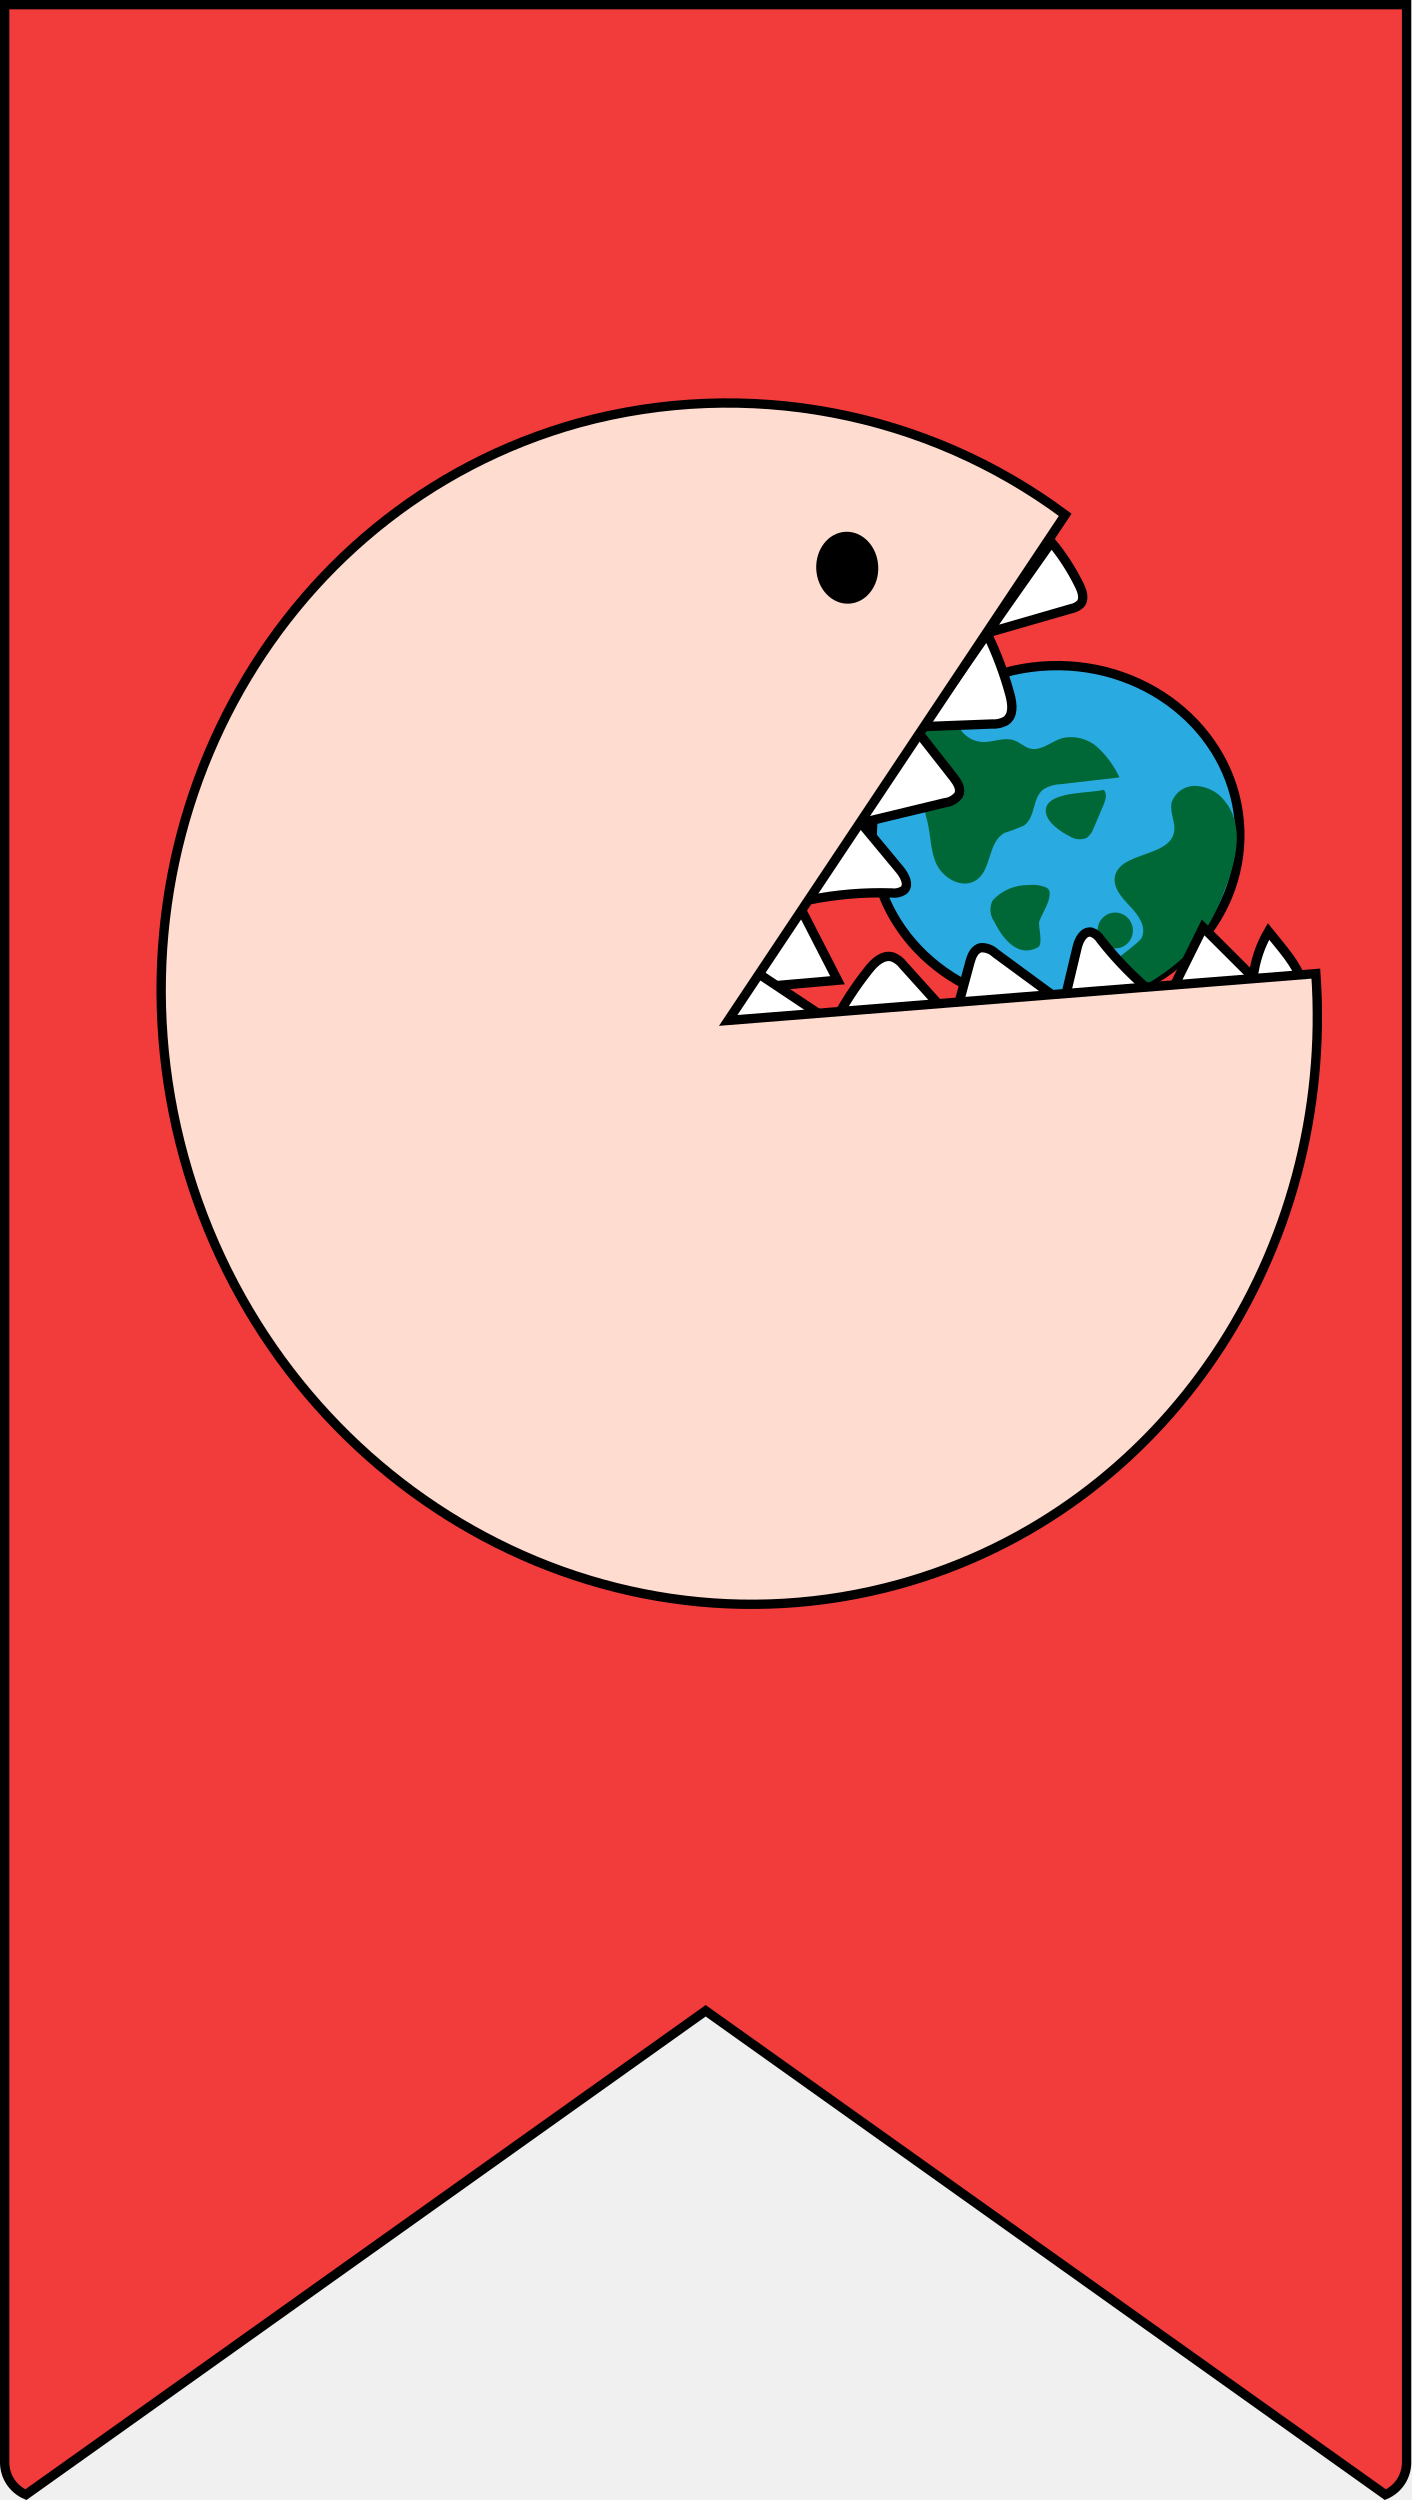
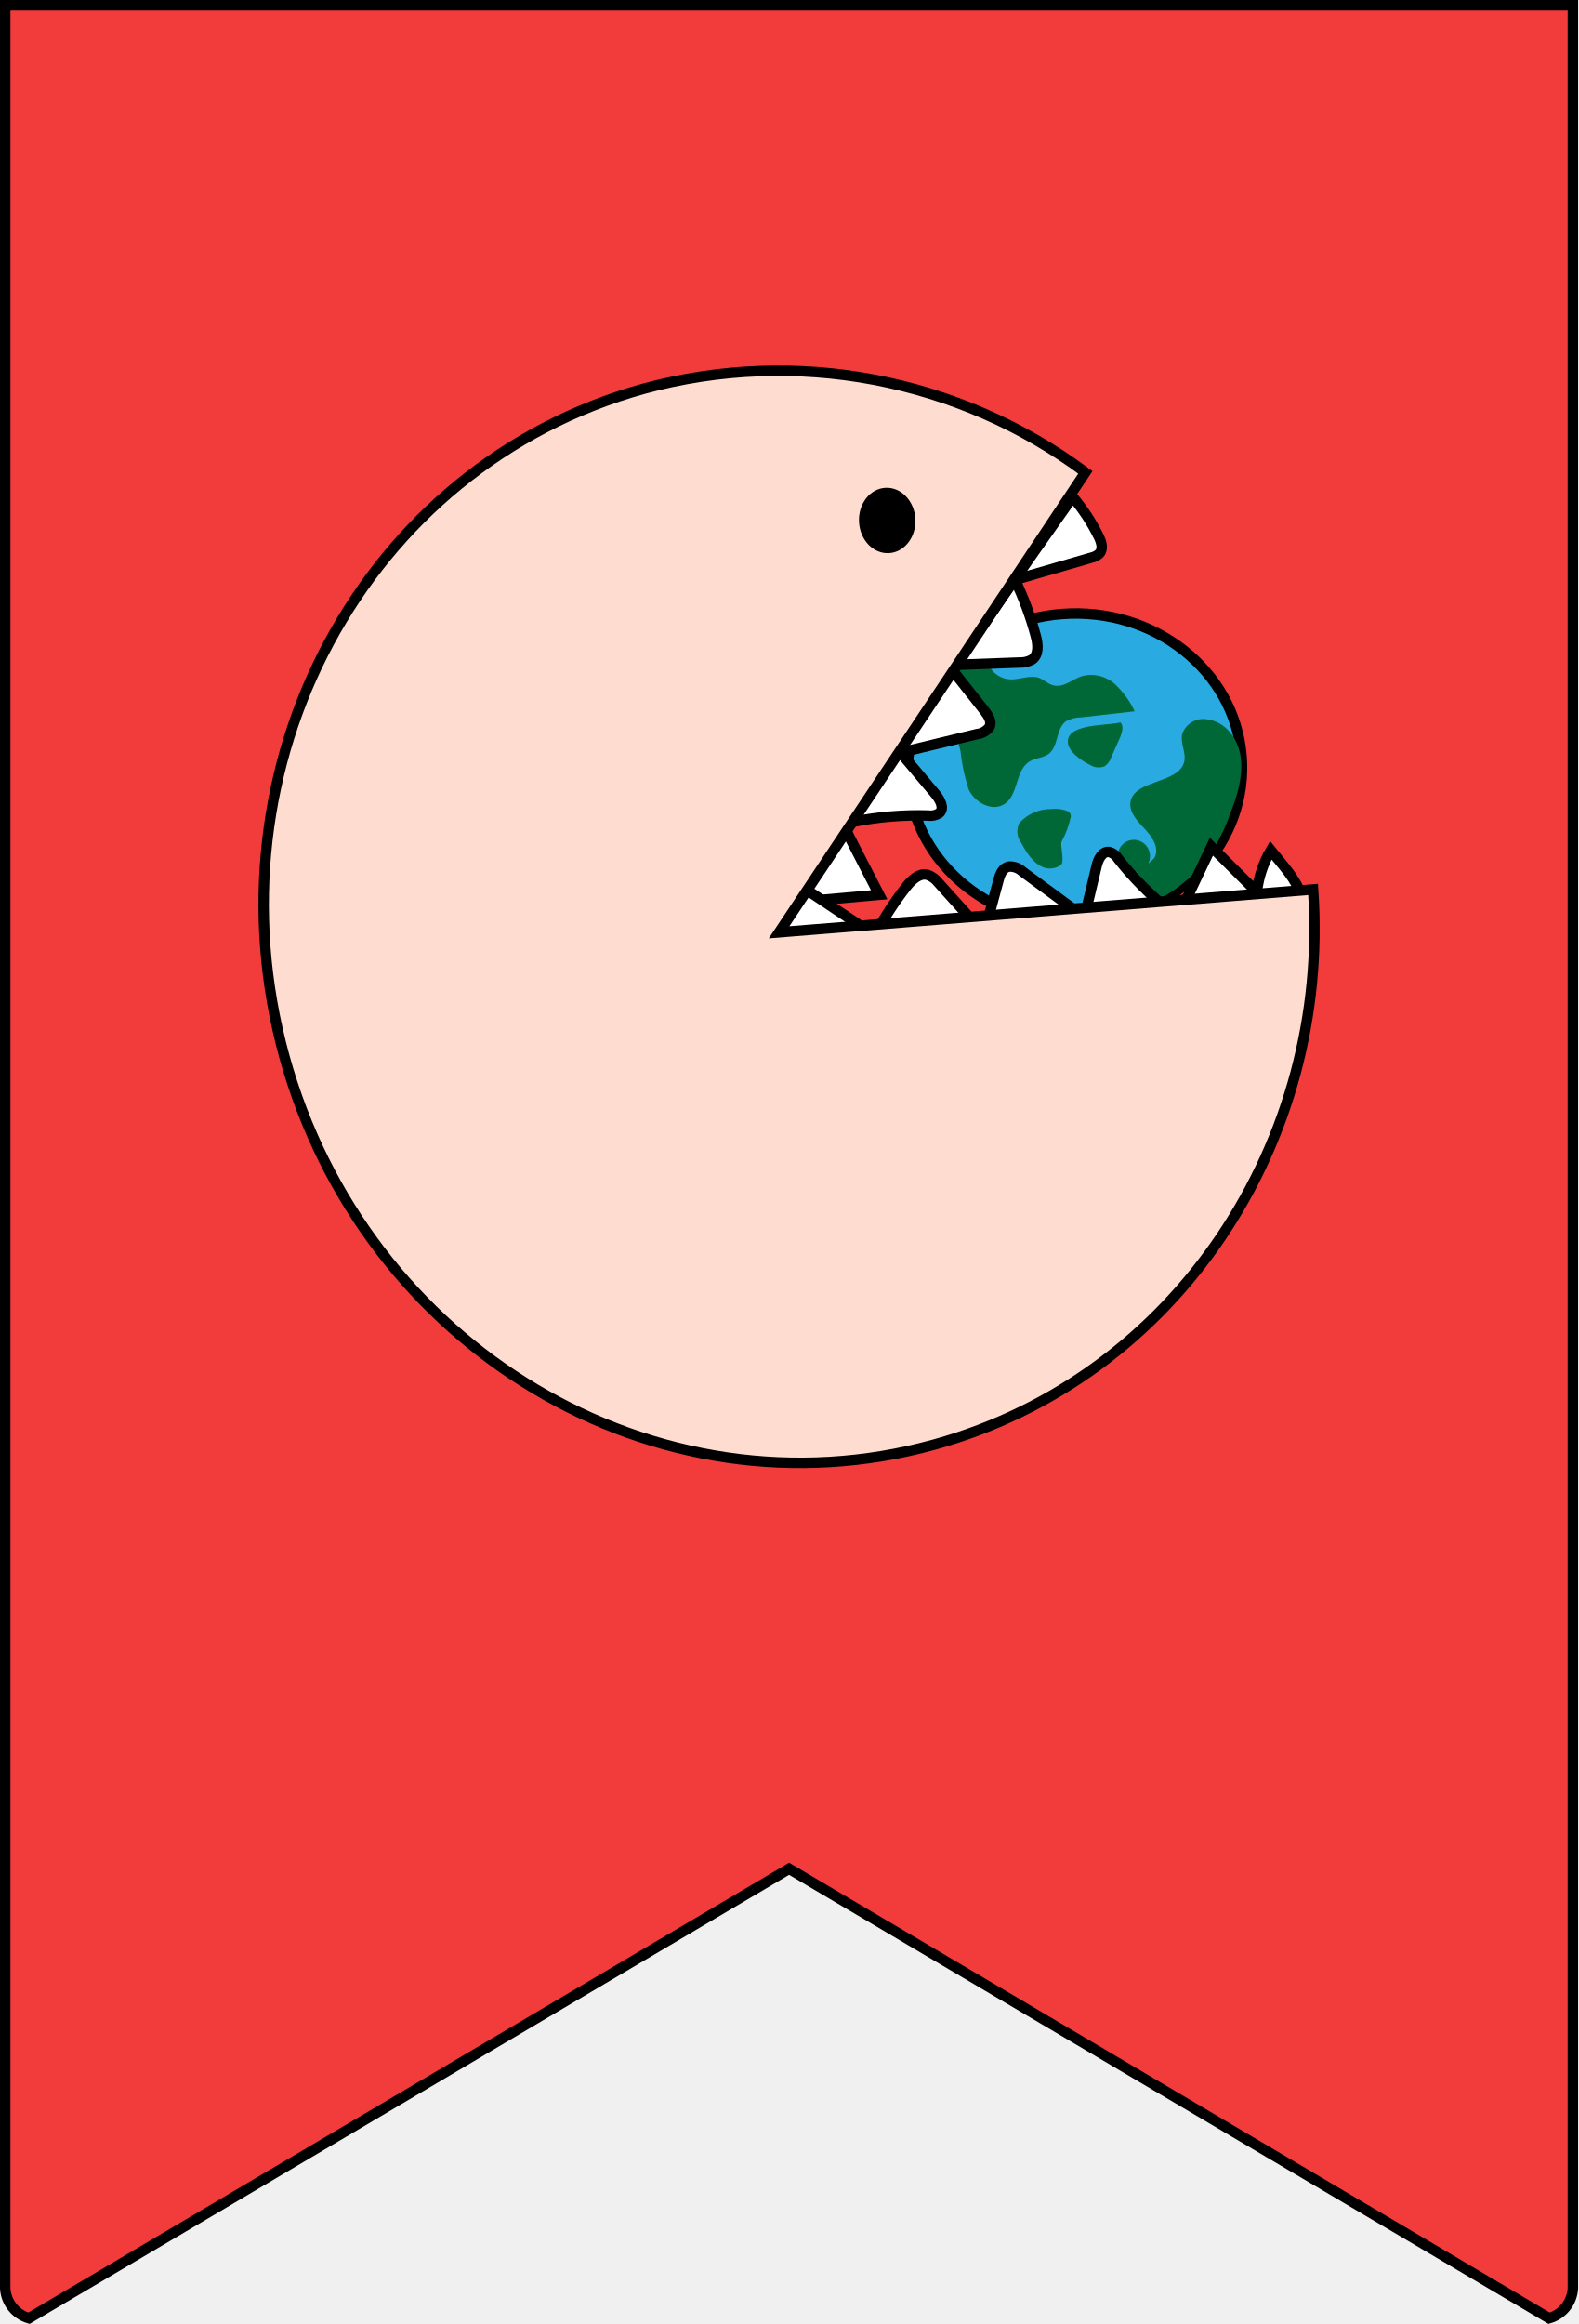
- <svg xmlns="http://www.w3.org/2000/svg" viewBox="0 0 151.01 267.51">
+ <svg xmlns="http://www.w3.org/2000/svg" viewBox="0 0 151.01 222.33">
  <defs>
    <style>.cls-1{fill:#f23c3b;}.cls-1,.cls-2,.cls-4,.cls-5{stroke:#000;stroke-miterlimit:10;}.cls-2{fill:#29abe2;}.cls-3{fill:#006837;}.cls-4{fill:#fff;}.cls-5{fill:#fedcd0;}</style>
  </defs>
  <g id="Layer_2" data-name="Layer 2">
    <g id="Layer_1-2" data-name="Layer 1">
-       <path class="cls-1" d="M2.77,266.94l72.74-51.78,72.73,51.78a3.75,3.75,0,0,0,2.27-3.44V.5H.5v263A3.75,3.75,0,0,0,2.77,266.94Z" />
-       <ellipse class="cls-2" cx="112.99" cy="89.46" rx="19.67" ry="18.23" transform="translate(-2.91 3.81) rotate(-1.91)" />
-       <path class="cls-3" d="M102.57,77.7a3,3,0,0,0,2.67,1.7c1.11,0,2.25-.55,3.28-.18.62.21,1.08.72,1.71.88,1.19.29,2.24-.75,3.4-1.11a4.23,4.23,0,0,1,3.84,1,10.35,10.35,0,0,1,2.32,3.2l-6.29.72a3.75,3.75,0,0,0-1.82.53c-1.25.92-.83,3-2.11,3.9a19.63,19.63,0,0,1-2.07.78c-1.89,1-1.32,4.13-3.21,5.16-1.46.8-3.37-.34-4.06-1.77s-.62-3.09-1-4.63a5.92,5.92,0,0,1-.3-2c.08-.64.44-1.22.47-1.86.07-1.34-1.27-2.37-1.63-3.66C97,77.46,100.94,74,102.57,77.7Z" />
-       <path class="cls-3" d="M122.16,100.35c.55-1.16-.34-2.43-1.24-3.37s-1.91-2.07-1.6-3.29c.63-2.5,5.63-2,6.28-4.52.28-1.08-.48-2.21-.23-3.3a2.62,2.62,0,0,1,2.69-1.77,4.15,4.15,0,0,1,3,1.62c2.13,2.63,1.24,6.36,0,9.47a21.61,21.61,0,0,1-3.35,6.14c-1.46,1.74-6.37,5.72-9.13,4.87C115,105.07,121.69,101.32,122.16,100.35Z" />
-       <path class="cls-3" d="M115,84.9c1.22-.17,2.47-.21,3.1-.39.42.44.19,1.14-.05,1.69L117,88.67a2,2,0,0,1-.75,1,1.93,1.93,0,0,1-1.71-.14c-1-.48-2.63-1.57-2.64-2.77S113.41,85.11,115,84.9Z" />
-       <path class="cls-3" d="M106.4,98.64a2.2,2.2,0,0,1-.18-2.3A5.05,5.05,0,0,1,110,94.71a3.76,3.76,0,0,1,2,.28.65.65,0,0,1,.32.63c0,1-.75,2-1.1,2.94-.18.51.46,2.46-.15,2.8C108.46,102.81,106.72,99.28,106.4,98.64Z" />
-       <ellipse class="cls-3" cx="119.34" cy="99.56" rx="1.89" ry="1.92" transform="translate(-8.66 11.41) rotate(-5.28)" />
-       <path class="cls-4" d="M112.5,58a23.31,23.31,0,0,1,3,4.65c.32.65.58,1.48.09,2a2.06,2.06,0,0,1-1,.49l-9,2.6a36.9,36.9,0,0,1,2.49,6.64c.26,1,.39,2.19-.47,2.77a2.66,2.66,0,0,1-1.46.32l-8.35.32,4.2,5.36c.44.56.9,1.28.58,1.91a2.1,2.1,0,0,1-1.45.83l-9,2.17,4.15,5c.53.65,1.06,1.65.42,2.21a1.94,1.94,0,0,1-1.31.28,38.77,38.77,0,0,0-8.8.74c-.39.07-.85.23-.93.6a1,1,0,0,0,.16.6l3.8,7.4-7.77.68A13.51,13.51,0,0,1,85,110c-2.37,0-4.75.13-6.78-.71,1.29-8,11.43-18.28,16.11-25.14Q103.32,71,112.5,58Z" />
-       <path class="cls-4" d="M77.17,110.29a21.27,21.27,0,0,1,1.85-5c.32-.62.83-1.31,1.56-1.27a2,2,0,0,1,1,.44l7.62,5.08A35.49,35.49,0,0,1,93,103.7c.61-.77,1.52-1.59,2.51-1.3a2.6,2.6,0,0,1,1.16.89l5.41,6,1.7-6.31c.18-.66.48-1.43,1.18-1.57a2.12,2.12,0,0,1,1.56.59l7.31,5.37,1.43-6c.19-.78.67-1.76,1.51-1.63a1.85,1.85,0,0,1,1,.8,36.89,36.89,0,0,0,6,6.08c.3.24.71.49,1,.32a1,1,0,0,0,.39-.47l3.58-7.23,5.35,5.34a12.69,12.69,0,0,1,1.64-4.91c1.42,1.78,3,3.44,3.62,5.44-7.23,3.83-21.72,2.45-30.11,3.07Q93.27,109.33,77.17,110.29Z" />
-       <path class="cls-5" d="M140.8,104.18c2.08,29.68-16,57.41-44.55,65.33-32.84,9.09-67.11-11.36-76.57-45.67s9.47-69.5,42.3-78.6a60.53,60.53,0,0,1,52,9.85l-36.06,54.1Z" />
-       <ellipse cx="90.65" cy="60.76" rx="3.32" ry="3.85" transform="translate(-2.93 4.62) rotate(-2.88)" />
+       <path class="cls-1" d="M2.77,221.78l72.74-43,72.73,43a3.16,3.16,0,0,0,2.27-2.86V.5H.5V218.92A3.16,3.16,0,0,0,2.77,221.78Z" />
+       <ellipse class="cls-2" cx="103.05" cy="73.13" rx="15.98" ry="14.81" transform="matrix(1, -0.03, 0.03, 1, -2.38, 3.47)" />
+       <path class="cls-3" d="M94.58,63.57A2.44,2.44,0,0,0,96.75,65c.9,0,1.82-.44,2.67-.15.49.18.87.6,1.39.72,1,.24,1.81-.61,2.76-.9a3.41,3.41,0,0,1,3.12.78,8.52,8.52,0,0,1,1.89,2.6l-5.12.58A3,3,0,0,0,102,69c-1,.74-.67,2.45-1.71,3.17-.49.33-1.16.35-1.68.63-1.54.83-1.08,3.36-2.61,4.19-1.19.65-2.74-.27-3.3-1.44a17.6,17.6,0,0,1-.8-3.76,4.7,4.7,0,0,1-.24-1.61c.06-.51.35-1,.38-1.51,0-1.09-1-1.92-1.33-3C90,63.38,93.26,60.55,94.58,63.57Z" />
+       <path class="cls-3" d="M110.5,82c.45-.94-.28-2-1-2.74s-1.55-1.68-1.3-2.67c.51-2,4.58-1.65,5.11-3.68.23-.88-.39-1.79-.19-2.68a2.13,2.13,0,0,1,2.19-1.44,3.4,3.4,0,0,1,2.43,1.32c1.73,2.14,1,5.17,0,7.69a17.38,17.38,0,0,1-2.72,5c-1.19,1.41-5.17,4.64-7.42,4C104.65,85.82,110.12,82.77,110.5,82Z" />
+       <path class="cls-3" d="M104.7,69.42c1-.13,2-.17,2.51-.31.35.35.16.92,0,1.37l-.89,2a1.69,1.69,0,0,1-.61.83,1.56,1.56,0,0,1-1.39-.12c-.8-.39-2.14-1.27-2.14-2.25S103.39,69.6,104.7,69.42Z" />
+       <path class="cls-3" d="M97.69,80.59a1.79,1.79,0,0,1-.14-1.87,4.07,4.07,0,0,1,3.06-1.32,3.18,3.18,0,0,1,1.6.22.53.53,0,0,1,.26.51,8.87,8.87,0,0,1-.89,2.4c-.15.41.37,2-.12,2.27C99.36,84,98,81.11,97.69,80.59Z" />
+       <ellipse class="cls-3" cx="108.21" cy="81.34" rx="1.54" ry="1.56" transform="matrix(1, -0.09, 0.09, 1, -7.03, 10.31)" />
+       <path class="cls-4" d="M102.65,47.54a18.81,18.81,0,0,1,2.48,3.78c.26.52.47,1.2.07,1.64a1.73,1.73,0,0,1-.8.4l-7.28,2.11a30,30,0,0,1,2,5.39c.21.79.31,1.79-.38,2.25a2.29,2.29,0,0,1-1.19.27l-6.79.25L94.21,68c.35.46.73,1,.47,1.56a1.72,1.72,0,0,1-1.19.67L86.17,72l3.37,4c.43.53.86,1.34.34,1.79a1.48,1.48,0,0,1-1.06.23,31.83,31.83,0,0,0-7.16.6c-.31.07-.69.19-.75.49a.79.79,0,0,0,.13.49l3.09,6-6.32.56a11.15,11.15,0,0,1,2.51,3.59c-1.93,0-3.87.11-5.51-.57,1-6.52,9.28-14.86,13.09-20.44Q95.19,58.1,102.65,47.54Z" />
+       <path class="cls-4" d="M73.94,90.06A17.17,17.17,0,0,1,75.44,86c.26-.5.67-1.07,1.27-1a1.78,1.78,0,0,1,.81.35l6.19,4.13a30.29,30.29,0,0,1,3.07-4.72c.5-.62,1.24-1.29,2-1.06a2.26,2.26,0,0,1,1,.73l4.39,4.87,1.39-5.13c.14-.54.38-1.16,1-1.27a1.73,1.73,0,0,1,1.27.47l5.94,4.37,1.17-4.91c.15-.64.54-1.43,1.22-1.32a1.45,1.45,0,0,1,.84.65,30.06,30.06,0,0,0,4.9,4.93c.25.2.58.4.86.27a.89.89,0,0,0,.31-.38L115.92,81l4.35,4.34a10.13,10.13,0,0,1,1.33-4c1.16,1.45,2.47,2.79,2.94,4.42-5.87,3.11-17.65,2-24.47,2.5Q87,89.29,73.94,90.06Z" />
+       <path class="cls-5" d="M125.65,85.09c1.69,24.13-13,46.66-36.21,53.1C62.75,145.58,34.9,129,27.21,101.07S34.9,44.58,61.59,37.19a49.21,49.21,0,0,1,42.27,8l-29.31,44Z" />
+       <ellipse cx="84.89" cy="49.8" rx="2.7" ry="3.13" transform="translate(-2.39 4.32) rotate(-2.88)" />
    </g>
  </g>
</svg>
